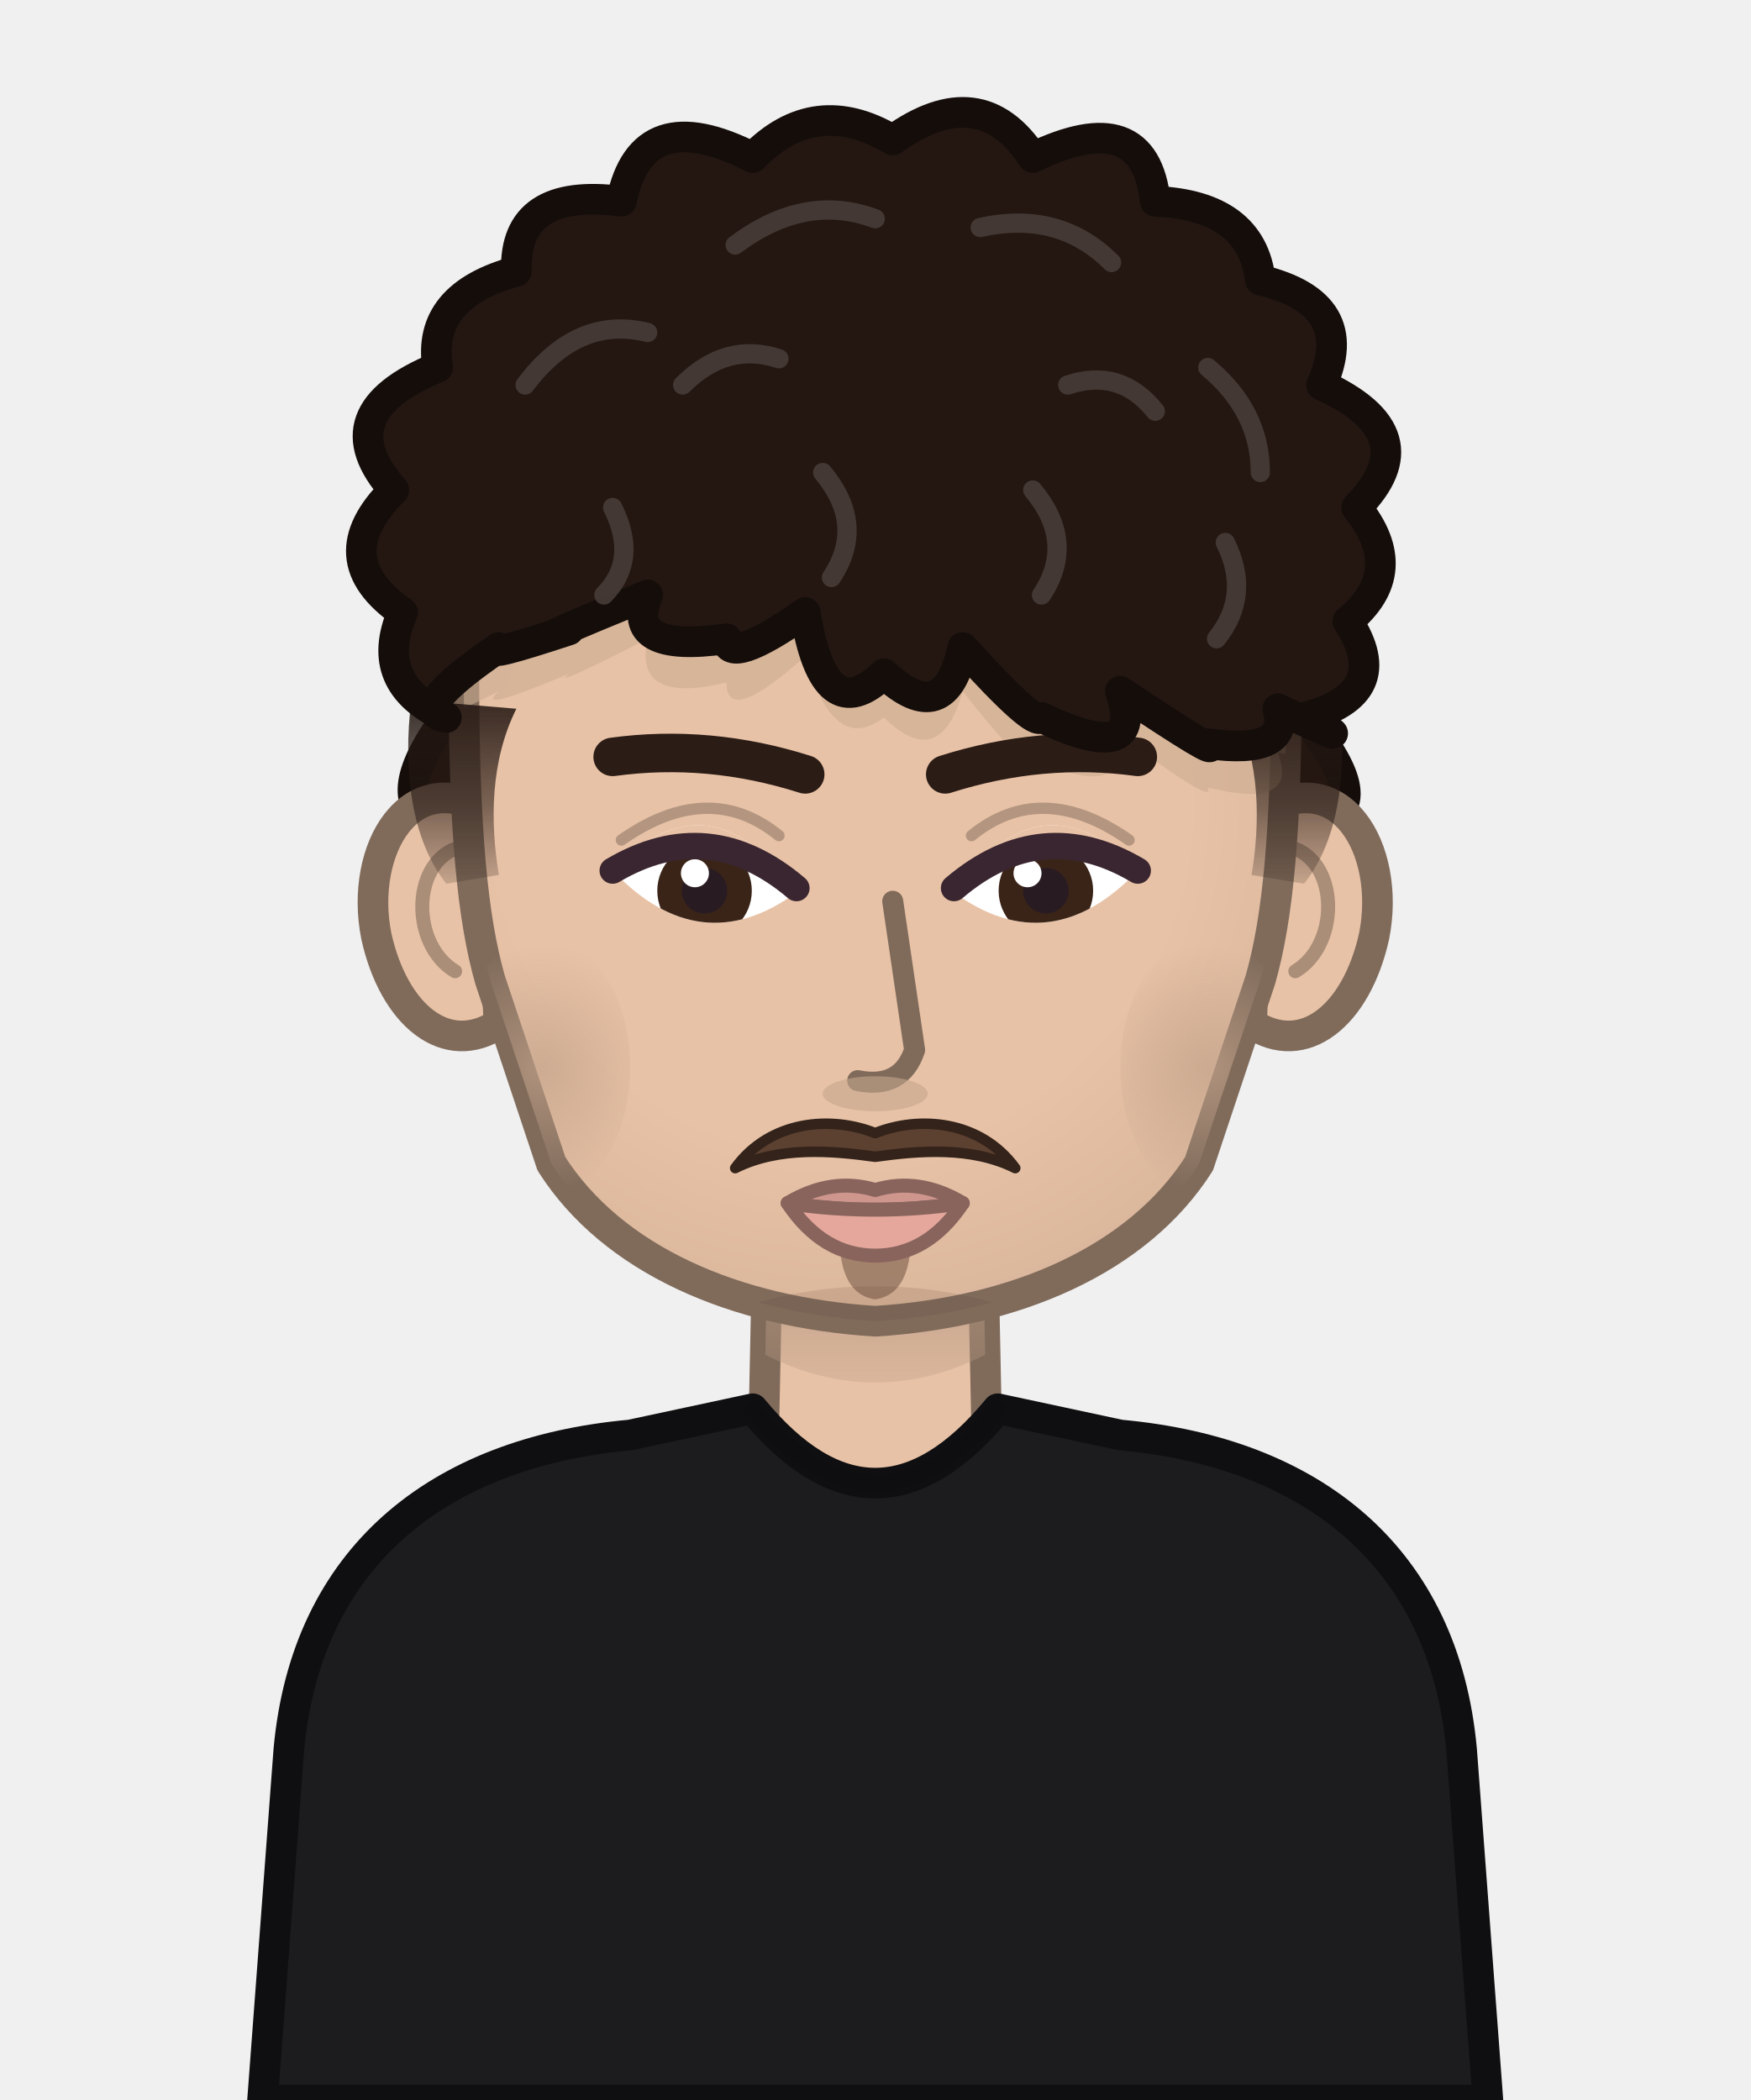
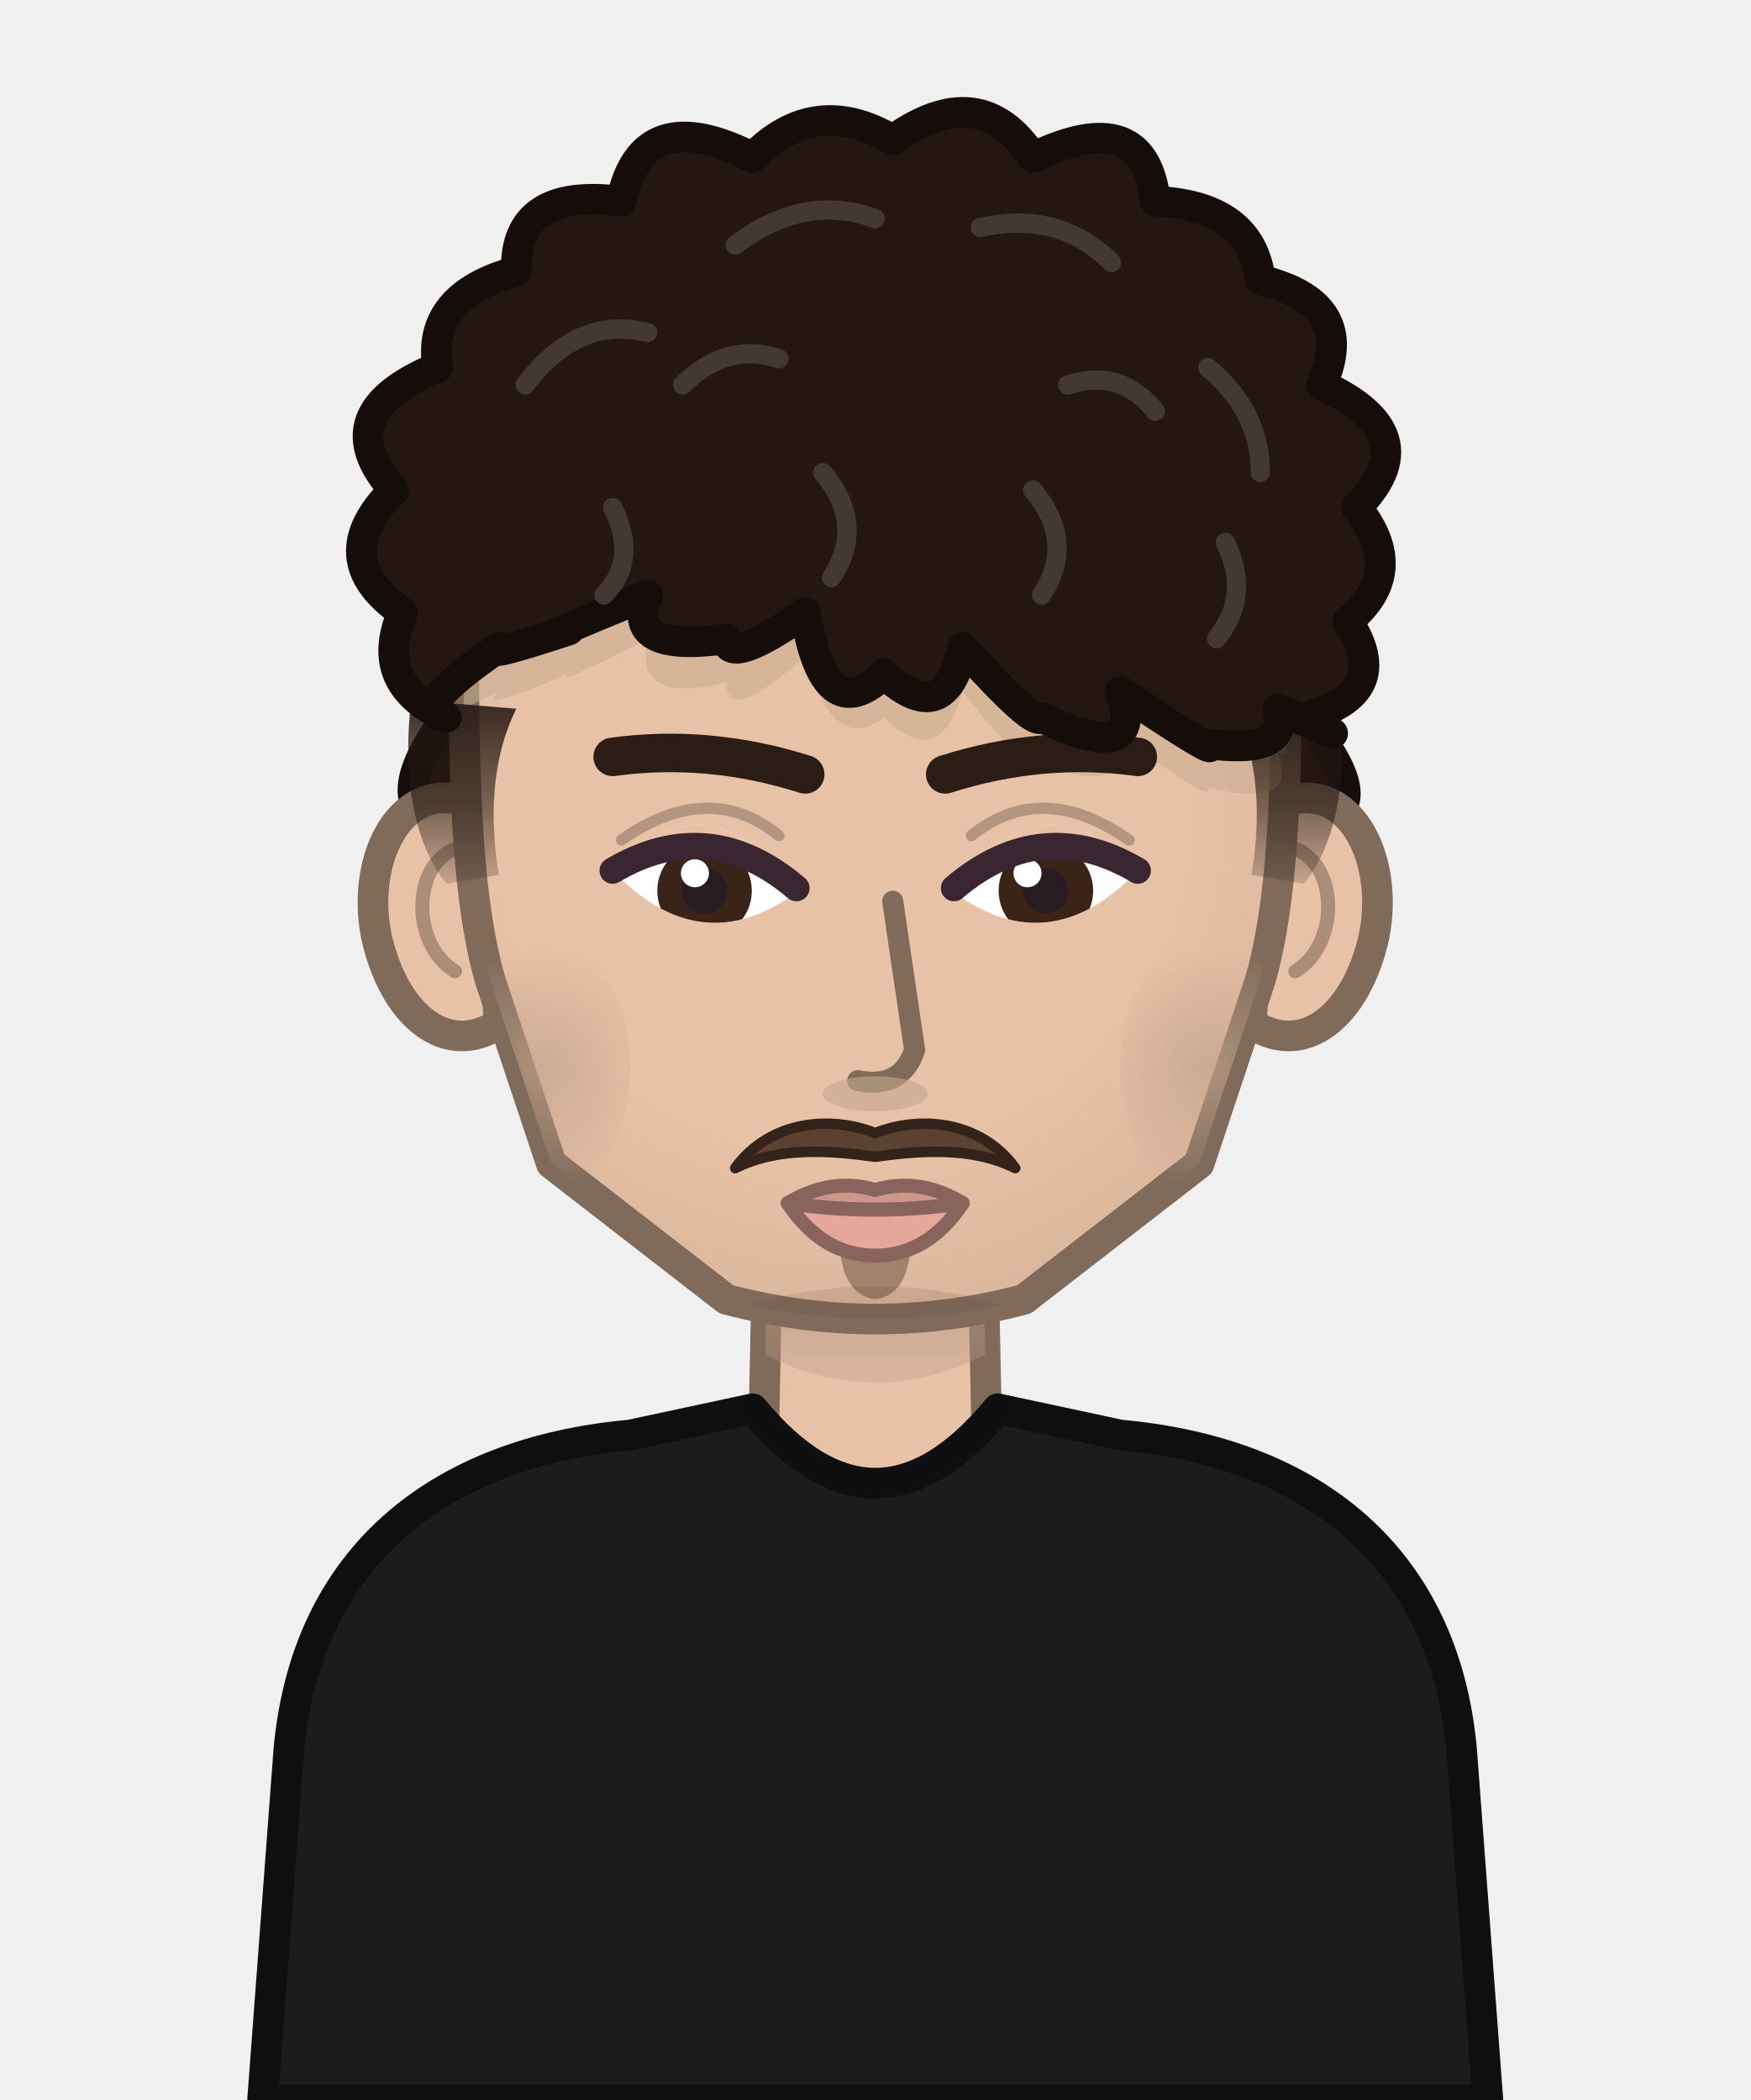
<svg xmlns="http://www.w3.org/2000/svg" viewBox="0 0 200 240" width="200" height="240">
  <defs>
    <linearGradient id="halsSchatten" gradientUnits="userSpaceOnUse" x1="0" y1="140" x2="0" y2="166">
      <stop offset="0" stop-color="#B59781" stop-opacity="0.9" />
      <stop offset="1" stop-color="#B59781" stop-opacity="0" />
    </linearGradient>
    <clipPath id="halsClip">
      <path d="M88,128 L87,176 L113,176 L112,128 Z" />
    </clipPath>
    <radialGradient id="hautB" gradientUnits="userSpaceOnUse" cx="96" cy="92" r="72">
      <stop offset="0.55" stop-color="#E8C2A6" stop-opacity="1" />
      <stop offset="1" stop-color="#D1AF95" stop-opacity="1" />
    </radialGradient>
    <clipPath id="gesichtClip">
-       <path d="M100,26 C127,26 147,44 147,77 C147,95 146,105 144,112 L137,133 C130,144 116,150 100,151 C84,150 70,144 63,133 L56,112 C54,105 53,95 53,77 C53,44 73,26 100,26 Z" />
+       <path d="M100,26 C127,26 147,44 147,77 C147,95 146,105 144,112 L137,133 L117,148.5 Q100,153 83,148.5 L63,133 L56,112 C54,105 53,95 53,77 C53,44 73,26 100,26 Z" />
    </clipPath>
    <radialGradient id="wlB" gradientUnits="userSpaceOnUse" cx="62" cy="122" r="14">
      <stop offset="0" stop-color="#C3A38B" stop-opacity="0.7" />
      <stop offset="1" stop-color="#C3A38B" stop-opacity="0" />
    </radialGradient>
    <radialGradient id="wrB" gradientUnits="userSpaceOnUse" cx="138" cy="122" r="14">
      <stop offset="0" stop-color="#C3A38B" stop-opacity="0.7" />
      <stop offset="1" stop-color="#C3A38B" stop-opacity="0" />
    </radialGradient>
    <linearGradient id="taperB" gradientUnits="userSpaceOnUse" x1="0" y1="78" x2="0" y2="104">
      <stop offset="0" stop-color="#241712" stop-opacity="0.95" />
      <stop offset="0.55" stop-color="#241712" stop-opacity="0.55" />
      <stop offset="1" stop-color="#241712" stop-opacity="0.05" />
    </linearGradient>
    <clipPath id="augeB-1">
      <path d="M91,102 Q81,88 70,99.5 Q80,110 91,102 Z" />
    </clipPath>
    <clipPath id="augeBs-1">
      <path d="M91,102 Q81,88 70,99.5 Q80,110 91,102 Z" />
    </clipPath>
    <clipPath id="augeB1">
      <path d="M109,102 Q119,88 130,99.5 Q120,110 109,102 Z" />
    </clipPath>
    <clipPath id="augeBs1">
      <path d="M109,102 Q119,88 130,99.5 Q120,110 109,102 Z" />
    </clipPath>
  </defs>
  <g id="hair-back">
    <path d="M51,82 Q43.2,77.7 46,70 Q37.9,63.4 45,56 Q38.1,47 50,42 Q49.5,33.9 59,31 Q59.5,21.8 71,23 Q73.9,12.1 86,18 Q93.2,11.5 102,16 Q111.7,9.6 118,18 Q130.1,12.4 132,23 Q142.3,23.9 144,32 Q154.4,34.8 151,44 Q162.5,49.4 155,58 Q160.1,65 154,71 Q158.7,78.8 149,82 Q157.9,92.7 150,94 Q100,99.6 50,94 Q43.9,91.7 51,82 Z" fill="#241712" stroke="#140D0A" stroke-width="3.5" stroke-linecap="round" stroke-linejoin="round" />
  </g>
  <g id="neck">
    <path d="M88,128 L87,176 L113,176 L112,128 Z" fill="#E8C2A6" stroke="#806B5B" stroke-width="3.5" stroke-linecap="round" stroke-linejoin="round" />
    <g clip-path="url(#halsClip)">
      <path d="M80,128 L120,128 L120,150 Q100,166 80,150 Z" fill="url(#halsSchatten)" />
    </g>
  </g>
  <g id="torso-hint">
    <path d="M30,240 L33,200 C35,178 50,166 72,164 L86,161 Q100,178 114,161 L128,164 C150,166 165,178 167,200 L170,240 Z" fill="#1C1C1F" stroke="#0F0F11" stroke-width="3.5" stroke-linecap="round" stroke-linejoin="round" />
    <path d="M86,161 Q100,178 114,161" fill="none" stroke="#0F0F11" stroke-width="2" stroke-linecap="round" stroke-linejoin="round" stroke-opacity="0.5" />
  </g>
  <g id="ears">
    <path d="M56,93 C47,87 41,97 43,107 C45,116 51,121 57,117 Z" fill="#E8C2A6" stroke="#806B5B" stroke-width="3.5" stroke-linecap="round" stroke-linejoin="round" />
    <path d="M144,93 C153,87 159,97 157,107 C155,116 149,121 143,117 Z" fill="#E8C2A6" stroke="#806B5B" stroke-width="3.5" stroke-linecap="round" stroke-linejoin="round" />
    <path d="M52,97 C47,99 47,108 52,111" fill="none" stroke="#806B5B" stroke-width="1.6" stroke-linecap="round" stroke-linejoin="round" stroke-opacity="0.6" />
    <path d="M148,97 C153,99 153,108 148,111" fill="none" stroke="#806B5B" stroke-width="1.6" stroke-linecap="round" stroke-linejoin="round" stroke-opacity="0.6" />
  </g>
  <g id="face-shape">
-     <path d="M100,26 C127,26 147,44 147,77 C147,95 146,105 144,112 L137,133 C130,144 116,150 100,151 C84,150 70,144 63,133 L56,112 C54,105 53,95 53,77 C53,44 73,26 100,26 Z" fill="url(#hautB)" stroke="#806B5B" stroke-width="3.5" stroke-linejoin="round" />
+     <path d="M100,26 C127,26 147,44 147,77 C147,95 146,105 144,112 L137,133 L117,148.5 Q100,153 83,148.5 L63,133 L56,112 C54,105 53,95 53,77 C53,44 73,26 100,26 Z" fill="url(#hautB)" stroke="#806B5B" stroke-width="3.5" stroke-linejoin="round" />
  </g>
  <g id="shading">
    <g clip-path="url(#gesichtClip)">
      <path d="M51,82 Q40.9,78.6 46,70 Q37.5,63.7 45,56 Q39.6,47.6 50,42 Q47.3,33.1 59,31 Q59,21.7 71,23 Q74.5,13.6 86,18 Q92.8,9.1 102,16 Q111.9,9.2 118,18 Q129.4,13.8 132,23 Q144.2,22.5 144,32 Q154.9,34.9 151,44 Q160.9,50 155,58 Q162.4,65.4 154,71 Q159,79.2 149,82 Q154.5,87.8 146,86 Q148.5,92.6 138,90 Q139,92.3 128,84 Q128.7,91.6 119,87 Q118.5,89.9 110,79 Q107.4,88.3 101,82 Q95.2,86.4 92,75 Q83,83.1 83,78 Q72.3,80.6 74,73 Q62.5,78.9 65,77 Q53.9,81.7 57,79 Q46.8,84 51,82 Z" fill="#CCAB92" fill-opacity="0.6" />
    </g>
    <g clip-path="url(#gesichtClip)">
      <ellipse cx="62" cy="122" rx="10" ry="15" fill="url(#wlB)" />
      <ellipse cx="138" cy="122" rx="10" ry="15" fill="url(#wrB)" />
    </g>
  </g>
  <g id="jaw">

</g>
  <g id="taper">
    <path d="M47,80 C46,88 47,96 51,101 L57,100 C56,94 56,87 59,81 Z" fill="url(#taperB)" />
    <path d="M153,80 C154,88 153,96 149,101 L143,100 C144,94 144,87 141,81 Z" fill="url(#taperB)" />
  </g>
  <g id="goatee">
    <g clip-path="url(#gesichtClip)">
      <path d="M96,143 Q100,142 104,143 Q103.5,148 100,148.5 Q96.5,148 96,143 Z" fill="#5C4030" fill-opacity="0.45" />
      <path d="M86,149 Q100,145 114,149 L114,158 L86,158 Z" fill="#5C4030" fill-opacity="0.14" />
    </g>
  </g>
  <g id="eyes">
    <path d="M91,102 Q81,88 70,99.5 Q80,110 91,102 Z" fill="#FFFFFF" />
    <g clip-path="url(#augeB-1)">
      <circle cx="80.5" cy="101.8" r="5.4" fill="#3A2418" />
      <circle cx="80.5" cy="101.8" r="2.6" fill="#291B22" />
      <circle cx="79.4" cy="99.8" r="1.6" fill="#FFFFFF" />
      <path d="M89,92 L72,92 L72,99.5 Q81,93 89,101.5 Z" fill="#E8C2A6" />
    </g>
    <path d="M91,101.5 Q81,93 70,99.5" fill="none" stroke="#3A2630" stroke-width="3" stroke-linecap="round" stroke-linejoin="round" />
    <path d="M89,95.5 Q81,89 71,96" fill="none" stroke="#806B5B" stroke-width="1.3" stroke-linecap="round" stroke-linejoin="round" stroke-opacity="0.5" />
    <path d="M109,102 Q119,88 130,99.5 Q120,110 109,102 Z" fill="#FFFFFF" />
    <g clip-path="url(#augeB1)">
      <circle cx="119.5" cy="101.8" r="5.4" fill="#3A2418" />
      <circle cx="119.5" cy="101.8" r="2.6" fill="#291B22" />
      <circle cx="117.4" cy="99.8" r="1.6" fill="#FFFFFF" />
      <path d="M107,92 L132,92 L132,99.5 Q119,93 107,101.5 Z" fill="#E8C2A6" />
    </g>
    <path d="M109,101.5 Q119,93 130,99.5" fill="none" stroke="#3A2630" stroke-width="3" stroke-linecap="round" stroke-linejoin="round" />
    <path d="M111,95.5 Q119,89 129,96" fill="none" stroke="#806B5B" stroke-width="1.3" stroke-linecap="round" stroke-linejoin="round" stroke-opacity="0.5" />
  </g>
  <g id="eyes-smile" display="none">
    <g clip-path="url(#augeBs-1)">
      <path d="M69,107 Q81,100 93,106 L93,115 L69,115 Z" fill="#E8C2A6" />
    </g>
    <path d="M72,106 Q81,101 90,105.5" fill="none" stroke="#806B5B" stroke-width="1.4" stroke-linecap="round" stroke-linejoin="round" stroke-opacity="0.55" />
    <g clip-path="url(#augeBs1)">
      <path d="M107,107 Q119,100 131,106 L131,115 L107,115 Z" fill="#E8C2A6" />
    </g>
    <path d="M110,106 Q119,101 128,105.5" fill="none" stroke="#806B5B" stroke-width="1.4" stroke-linecap="round" stroke-linejoin="round" stroke-opacity="0.55" />
  </g>
  <g id="brows">
    <path d="M92,88.5 Q81,85 70,86.5" fill="none" stroke="#2B1C16" stroke-width="4.4" stroke-linecap="round" stroke-linejoin="round" />
    <path d="M108,88.5 Q119,85 130,86.5" fill="none" stroke="#2B1C16" stroke-width="4.4" stroke-linecap="round" stroke-linejoin="round" />
  </g>
  <g id="nose">
    <path d="M102,103 L104.5,120 Q103,124.5 98,123.5" fill="none" stroke="#806B5B" stroke-width="2.4" stroke-linecap="round" stroke-linejoin="round" />
    <ellipse cx="100" cy="125" rx="6" ry="2" fill="#C5A58D" fill-opacity="0.6" />
  </g>
  <g id="mustache">
    <path d="M100,129.5 C95,127.5 88,128 84,133.5 C89,131 95,131.5 100,132.2 C105,131.5 111,131 116,133.5 C112,128 105,127.5 100,129.5 Z" fill="#5C4030" stroke="#33231A" stroke-width="1.2" stroke-linecap="round" stroke-linejoin="round" />
  </g>
  <g id="mouth-neutral">
    <path d="M90,137.5 Q95,134.5 100,136 Q105,134.5 110,137.5 Q100,139 90,137.5 Z" fill="#CE968C" stroke="#89645D" stroke-width="1.6" stroke-linecap="round" stroke-linejoin="round" />
    <path d="M90,137.5 Q100,139 110,137.5 Q106,143.5 100,143.5 Q94,143.5 90,137.5 Z" fill="#E5A79B" stroke="#89645D" stroke-width="1.6" stroke-linecap="round" stroke-linejoin="round" />
  </g>
  <g id="mouth-smile" display="none">
    <path d="M88,135.5 Q100,139 112,135.5 Q109,146 100,146 Q91,146 88,135.5 Z" fill="#6B2335" stroke="#72544E" stroke-width="1.6" stroke-linecap="round" stroke-linejoin="round" />
    <path d="M90,136.5 Q100,139.5 110,136.5 L109,139 Q100,141.5 91,139 Z" fill="#FFFFFF" />
    <path d="M94,144 Q100,141.5 106,144 Q100,146.5 94,144 Z" fill="#F07A8A" />
  </g>
  <g id="hair-front">
    <path d="M51,82 Q42.5,78.1 46,70 Q37.1,63.8 45,56 Q37.2,47.2 50,42 Q48.7,33.8 59,31 Q58.7,21.4 71,23 Q73.3,11.5 86,18 Q93.1,10.7 102,16 Q112,8.8 118,18 Q130.8,11.8 132,23 Q143,23.5 144,32 Q155.2,34.7 151,44 Q163.3,49.6 155,58 Q160.9,65.3 154,71 Q159.4,79.3 149,82 Q156.8,86.1 146,81 Q147.5,86.3 138,85 Q139.8,86.9 128,79 Q131,87.7 119,82 Q118.3,83.2 110,74 Q108,83.5 101,77 Q94.2,83.6 92,70 Q83.2,76.2 83,73 Q71.2,74.7 74,68 Q59.8,73.8 65,72 Q55,75.3 57,74 Q46.3,81.3 51,82 Z" fill="#241712" stroke="#140D0A" stroke-width="3.5" stroke-linecap="round" stroke-linejoin="round" />
    <path d="M60,44 q6,-8 14,-6" fill="none" stroke="#473C38" stroke-width="2.2" stroke-linecap="round" stroke-linejoin="round" stroke-opacity="0.9" />
    <path d="M84,28 q8,-6 16,-3" fill="none" stroke="#473C38" stroke-width="2.2" stroke-linecap="round" stroke-linejoin="round" stroke-opacity="0.9" />
    <path d="M112,26 q9,-2 15,4" fill="none" stroke="#473C38" stroke-width="2.2" stroke-linecap="round" stroke-linejoin="round" stroke-opacity="0.9" />
    <path d="M138,42 q6,5 6,12" fill="none" stroke="#473C38" stroke-width="2.2" stroke-linecap="round" stroke-linejoin="round" stroke-opacity="0.9" />
    <path d="M70,58 q3,6 -1,10" fill="none" stroke="#473C38" stroke-width="2.2" stroke-linecap="round" stroke-linejoin="round" stroke-opacity="0.9" />
    <path d="M94,54 q5,6 1,12" fill="none" stroke="#473C38" stroke-width="2.2" stroke-linecap="round" stroke-linejoin="round" stroke-opacity="0.9" />
    <path d="M118,56 q5,6 1,12" fill="none" stroke="#473C38" stroke-width="2.2" stroke-linecap="round" stroke-linejoin="round" stroke-opacity="0.9" />
    <path d="M140,62 q3,6 -1,11" fill="none" stroke="#473C38" stroke-width="2.2" stroke-linecap="round" stroke-linejoin="round" stroke-opacity="0.9" />
    <path d="M78,44 q5,-5 11,-3" fill="none" stroke="#473C38" stroke-width="2.2" stroke-linecap="round" stroke-linejoin="round" stroke-opacity="0.9" />
    <path d="M122,44 q6,-2 10,3" fill="none" stroke="#473C38" stroke-width="2.2" stroke-linecap="round" stroke-linejoin="round" stroke-opacity="0.9" />
  </g>
</svg>
